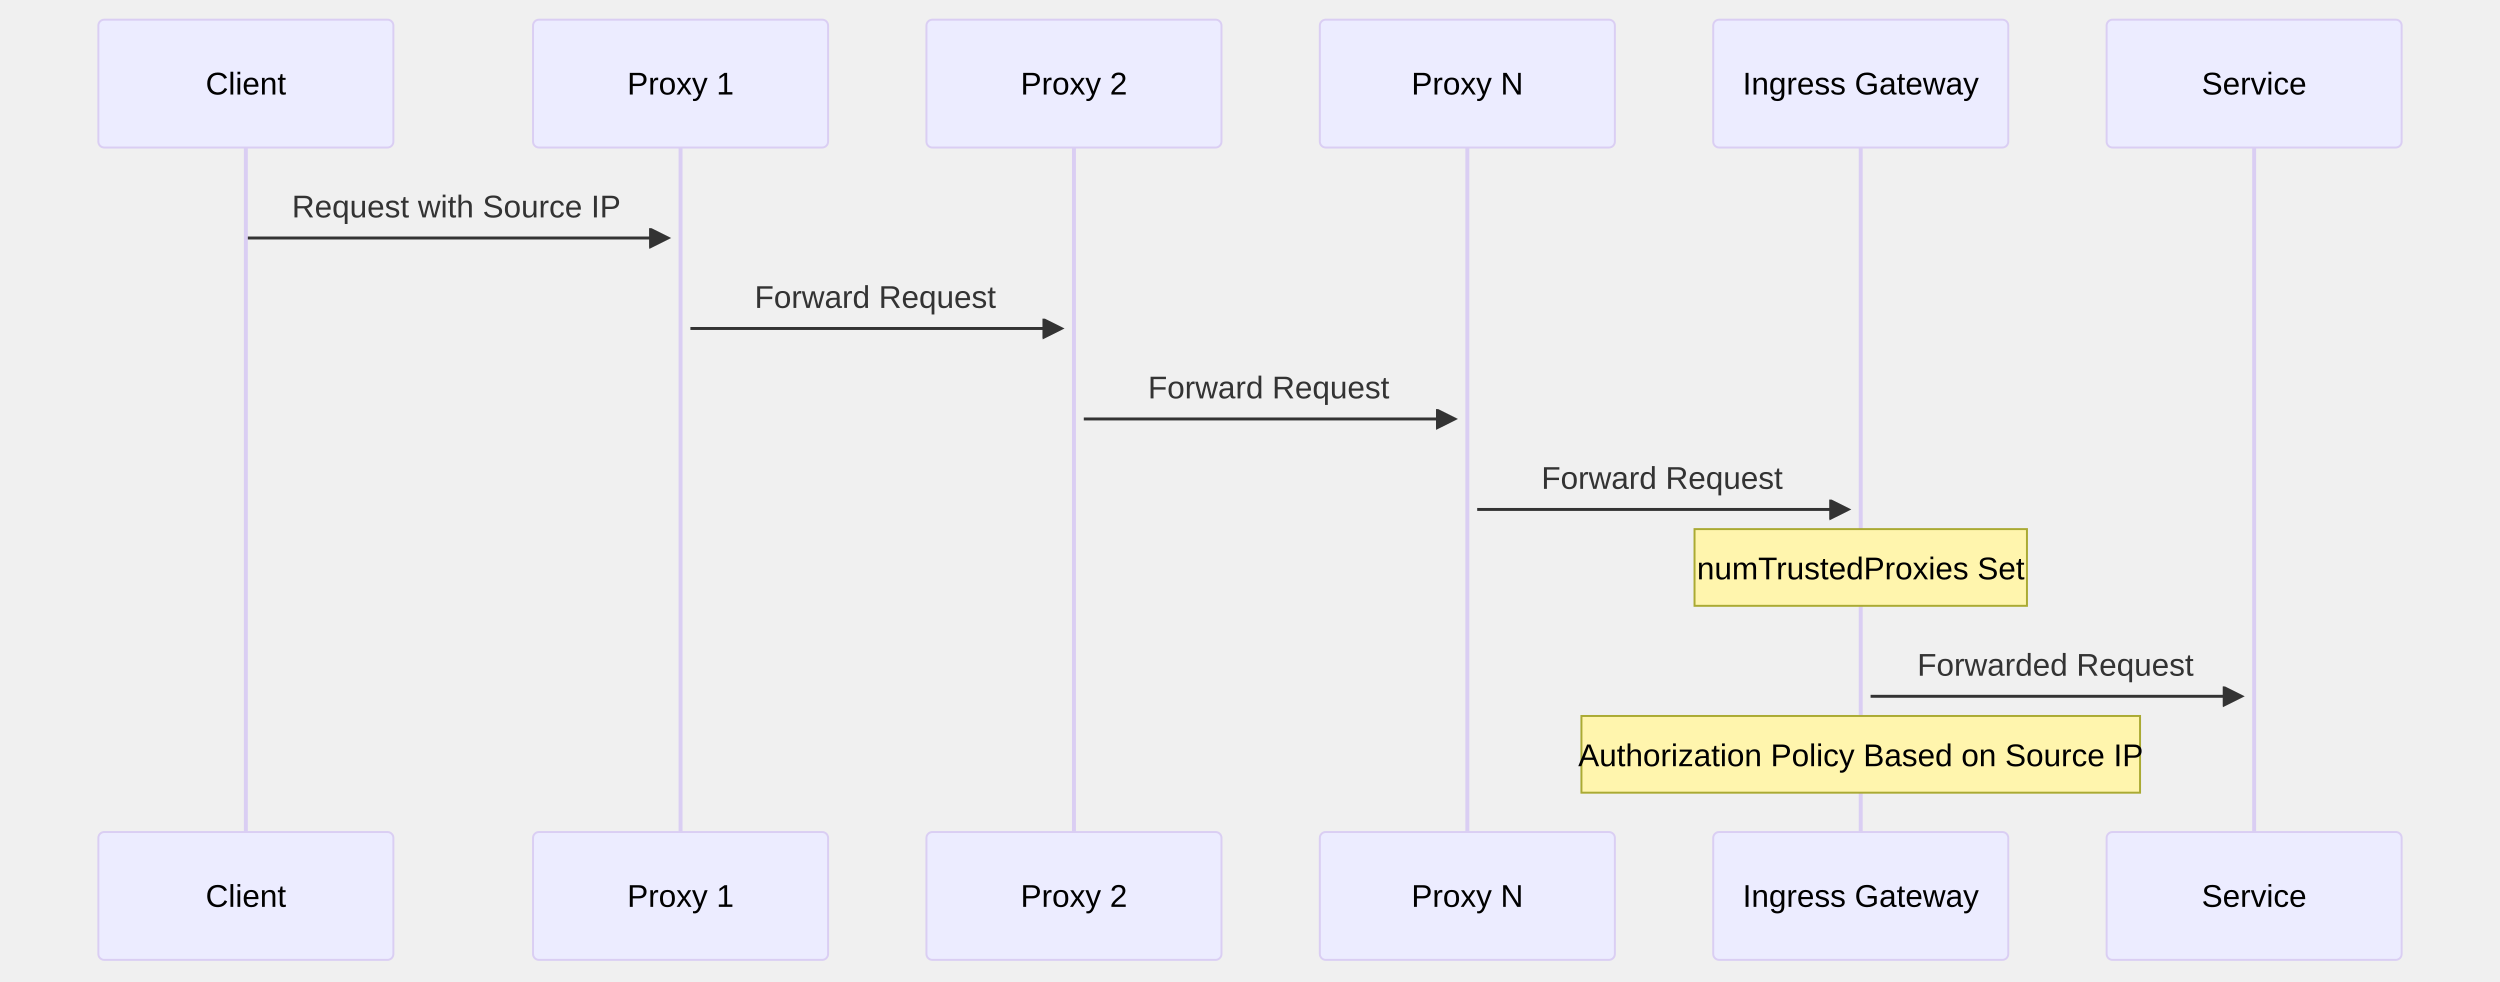
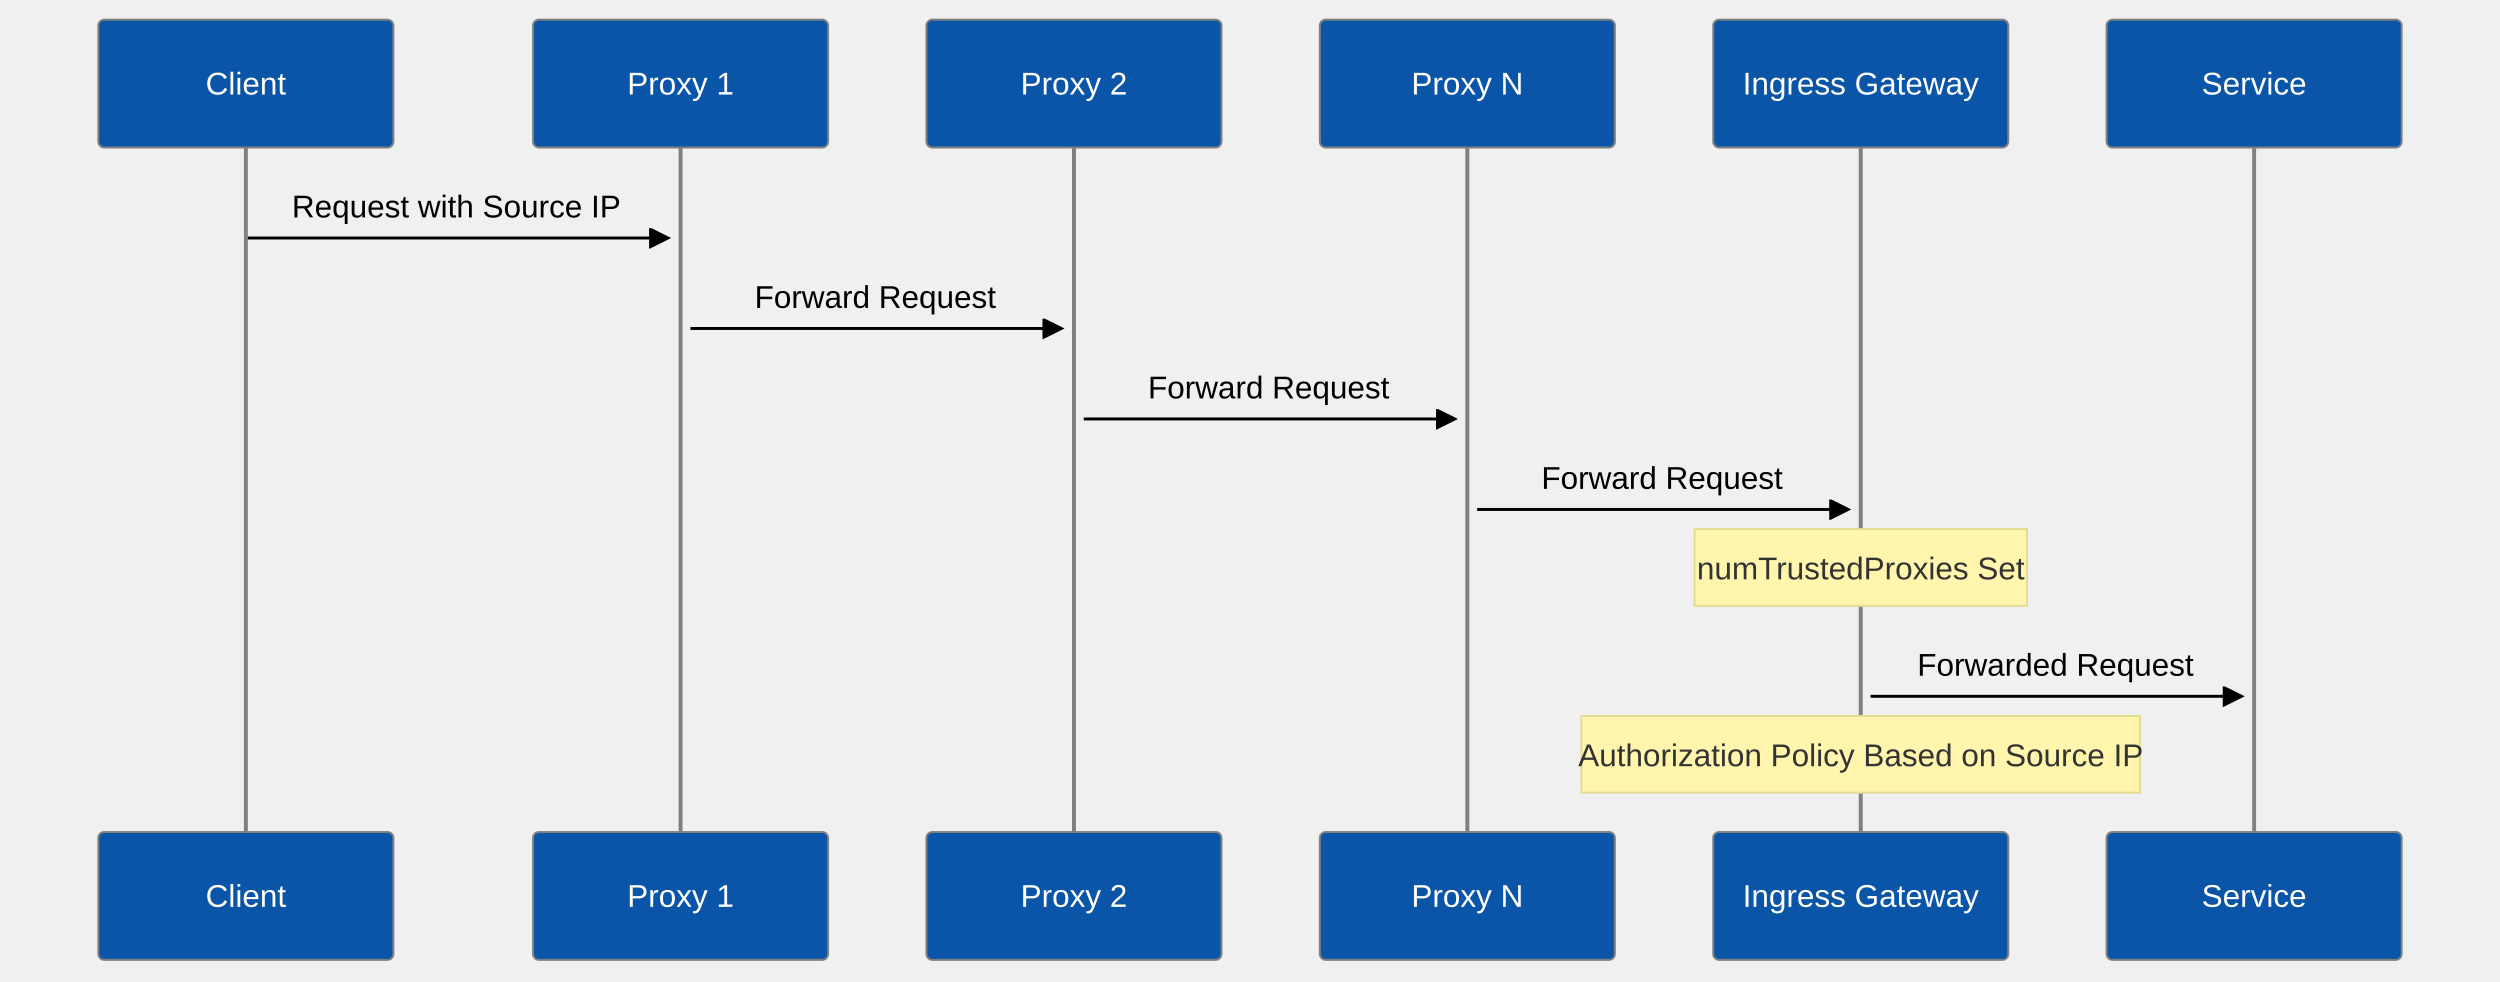
<svg xmlns="http://www.w3.org/2000/svg" aria-roledescription="sequence" role="graphics-document document" viewBox="-50 -10 1271 499" style="max-width: 1271px; background-color: white;" width="100%" id="my-svg">
  <g>
    <rect class="actor actor-bottom" ry="3" rx="3" name="S" height="65" width="150" stroke="#666" fill="#eaeaea" y="413" x="1021" />
    <text style="text-anchor: middle; font-size: 16px; font-weight: 400;" class="actor" alignment-baseline="central" dominant-baseline="central" y="445.5" x="1096">
      <tspan dy="0" x="1096">Service</tspan>
    </text>
  </g>
  <g>
    <rect class="actor actor-bottom" ry="3" rx="3" name="IG" height="65" width="150" stroke="#666" fill="#eaeaea" y="413" x="821" />
    <text style="text-anchor: middle; font-size: 16px; font-weight: 400;" class="actor" alignment-baseline="central" dominant-baseline="central" y="445.5" x="896">
      <tspan dy="0" x="896">Ingress Gateway</tspan>
    </text>
  </g>
  <g>
    <rect class="actor actor-bottom" ry="3" rx="3" name="Pn" height="65" width="150" stroke="#666" fill="#eaeaea" y="413" x="621" />
    <text style="text-anchor: middle; font-size: 16px; font-weight: 400;" class="actor" alignment-baseline="central" dominant-baseline="central" y="445.5" x="696">
      <tspan dy="0" x="696">Proxy N</tspan>
    </text>
  </g>
  <g>
    <rect class="actor actor-bottom" ry="3" rx="3" name="P2" height="65" width="150" stroke="#666" fill="#eaeaea" y="413" x="421" />
    <text style="text-anchor: middle; font-size: 16px; font-weight: 400;" class="actor" alignment-baseline="central" dominant-baseline="central" y="445.5" x="496">
      <tspan dy="0" x="496">Proxy 2</tspan>
    </text>
  </g>
  <g>
    <rect class="actor actor-bottom" ry="3" rx="3" name="P1" height="65" width="150" stroke="#666" fill="#eaeaea" y="413" x="221" />
    <text style="text-anchor: middle; font-size: 16px; font-weight: 400;" class="actor" alignment-baseline="central" dominant-baseline="central" y="445.5" x="296">
      <tspan dy="0" x="296">Proxy 1</tspan>
    </text>
  </g>
  <g>
    <rect class="actor actor-bottom" ry="3" rx="3" name="C" height="65" width="150" stroke="#666" fill="#eaeaea" y="413" x="0" />
    <text style="text-anchor: middle; font-size: 16px; font-weight: 400;" class="actor" alignment-baseline="central" dominant-baseline="central" y="445.5" x="75">
      <tspan dy="0" x="75">Client</tspan>
    </text>
  </g>
  <g>
    <line stroke="#999" stroke-width="0.5px" class="200" y2="413" x2="1096" y1="5" x1="1096" id="actor5" />
    <g id="root-5">
      <rect class="actor actor-top" ry="3" rx="3" name="S" height="65" width="150" stroke="#666" fill="#eaeaea" y="0" x="1021" />
      <text style="text-anchor: middle; font-size: 16px; font-weight: 400;" class="actor" alignment-baseline="central" dominant-baseline="central" y="32.5" x="1096">
        <tspan dy="0" x="1096">Service</tspan>
      </text>
    </g>
  </g>
  <g>
    <line stroke="#999" stroke-width="0.5px" class="200" y2="413" x2="896" y1="5" x1="896" id="actor4" />
    <g id="root-4">
      <rect class="actor actor-top" ry="3" rx="3" name="IG" height="65" width="150" stroke="#666" fill="#eaeaea" y="0" x="821" />
      <text style="text-anchor: middle; font-size: 16px; font-weight: 400;" class="actor" alignment-baseline="central" dominant-baseline="central" y="32.5" x="896">
        <tspan dy="0" x="896">Ingress Gateway</tspan>
      </text>
    </g>
  </g>
  <g>
    <line stroke="#999" stroke-width="0.5px" class="200" y2="413" x2="696" y1="5" x1="696" id="actor3" />
    <g id="root-3">
      <rect class="actor actor-top" ry="3" rx="3" name="Pn" height="65" width="150" stroke="#666" fill="#eaeaea" y="0" x="621" />
      <text style="text-anchor: middle; font-size: 16px; font-weight: 400;" class="actor" alignment-baseline="central" dominant-baseline="central" y="32.5" x="696">
        <tspan dy="0" x="696">Proxy N</tspan>
      </text>
    </g>
  </g>
  <g>
    <line stroke="#999" stroke-width="0.5px" class="200" y2="413" x2="496" y1="5" x1="496" id="actor2" />
    <g id="root-2">
      <rect class="actor actor-top" ry="3" rx="3" name="P2" height="65" width="150" stroke="#666" fill="#eaeaea" y="0" x="421" />
      <text style="text-anchor: middle; font-size: 16px; font-weight: 400;" class="actor" alignment-baseline="central" dominant-baseline="central" y="32.5" x="496">
        <tspan dy="0" x="496">Proxy 2</tspan>
      </text>
    </g>
  </g>
  <g>
    <line stroke="#999" stroke-width="0.5px" class="200" y2="413" x2="296" y1="5" x1="296" id="actor1" />
    <g id="root-1">
      <rect class="actor actor-top" ry="3" rx="3" name="P1" height="65" width="150" stroke="#666" fill="#eaeaea" y="0" x="221" />
      <text style="text-anchor: middle; font-size: 16px; font-weight: 400;" class="actor" alignment-baseline="central" dominant-baseline="central" y="32.5" x="296">
        <tspan dy="0" x="296">Proxy 1</tspan>
      </text>
    </g>
  </g>
  <g>
    <line stroke="#999" stroke-width="0.5px" class="200" y2="413" x2="75" y1="5" x1="75" id="actor0" />
    <g id="root-0">
      <rect class="actor actor-top" ry="3" rx="3" name="C" height="65" width="150" stroke="#666" fill="#eaeaea" y="0" x="0" />
      <text style="text-anchor: middle; font-size: 16px; font-weight: 400;" class="actor" alignment-baseline="central" dominant-baseline="central" y="32.5" x="75">
        <tspan dy="0" x="75">Client</tspan>
      </text>
    </g>
  </g>
-   <style>#my-svg{font-family:"trebuchet ms",verdana,arial,sans-serif;font-size:16px;fill:#333;}#my-svg .error-icon{fill:#552222;}#my-svg .error-text{fill:#552222;stroke:#552222;}#my-svg .edge-thickness-normal{stroke-width:2px;}#my-svg .edge-thickness-thick{stroke-width:3.5px;}#my-svg .edge-pattern-solid{stroke-dasharray:0;}#my-svg .edge-pattern-dashed{stroke-dasharray:3;}#my-svg .edge-pattern-dotted{stroke-dasharray:2;}#my-svg .marker{fill:#333333;stroke:#333333;}#my-svg .marker.cross{stroke:#333333;}#my-svg svg{font-family:"trebuchet ms",verdana,arial,sans-serif;font-size:16px;}#my-svg .actor{stroke:hsl(259.626, 59.777%, 87.902%);fill:#ECECFF;}#my-svg text.actor&gt;tspan{fill:black;stroke:none;}#my-svg .actor-line{stroke:grey;}#my-svg .messageLine0{stroke-width:1.5;stroke-dasharray:none;stroke:#333;}#my-svg .messageLine1{stroke-width:1.5;stroke-dasharray:2,2;stroke:#333;}#my-svg #arrowhead path{fill:#333;stroke:#333;}#my-svg .sequenceNumber{fill:white;}#my-svg #sequencenumber{fill:#333;}#my-svg #crosshead path{fill:#333;stroke:#333;}#my-svg .messageText{fill:#333;stroke:none;}#my-svg .labelBox{stroke:hsl(259.626, 59.777%, 87.902%);fill:#ECECFF;}#my-svg .labelText,#my-svg .labelText&gt;tspan{fill:black;stroke:none;}#my-svg .loopText,#my-svg .loopText&gt;tspan{fill:black;stroke:none;}#my-svg .loopLine{stroke-width:2px;stroke-dasharray:2,2;stroke:hsl(259.626, 59.777%, 87.902%);fill:hsl(259.626, 59.777%, 87.902%);}#my-svg .note{stroke:#aaaa33;fill:#fff5ad;}#my-svg .noteText,#my-svg .noteText&gt;tspan{fill:black;stroke:none;}#my-svg .activation0{fill:#f4f4f4;stroke:#666;}#my-svg .activation1{fill:#f4f4f4;stroke:#666;}#my-svg .activation2{fill:#f4f4f4;stroke:#666;}#my-svg .actorPopupMenu{position:absolute;}#my-svg .actorPopupMenuPanel{position:absolute;fill:#ECECFF;box-shadow:0px 8px 16px 0px rgba(0,0,0,0.2);filter:drop-shadow(3px 5px 2px rgb(0 0 0 / 0.4));}#my-svg .actor-man line{stroke:hsl(259.626, 59.777%, 87.902%);fill:#ECECFF;}#my-svg .actor-man circle,#my-svg line{stroke:hsl(259.626, 59.777%, 87.902%);fill:#ECECFF;stroke-width:2px;}#my-svg :root{--mermaid-font-family:"trebuchet ms",verdana,arial,sans-serif;}</style>
+   <style>#my-svg{font-family:"trebuchet ms",verdana,arial,sans-serif;font-size:16px;fill:black;}#my-svg .error-icon{fill:hsl(31.338, 88.701%, 39.706%);}#my-svg .error-text{fill:black;stroke:black;}#my-svg .edge-thickness-normal{stroke-width:2px;}#my-svg .edge-thickness-thick{stroke-width:3.5px;}#my-svg .edge-pattern-solid{stroke-dasharray:0;}#my-svg .edge-pattern-dashed{stroke-dasharray:3;}#my-svg .edge-pattern-dotted{stroke-dasharray:2;}#my-svg .marker{fill:#0b0b0b;stroke:#0b0b0b;}#my-svg .marker.cross{stroke:#0b0b0b;}#my-svg svg{font-family:"trebuchet ms",verdana,arial,sans-serif;font-size:16px;}#my-svg .actor{stroke:gray;fill:#0a55a7;}#my-svg text.actor&gt;tspan{fill:white;stroke:none;}#my-svg .actor-line{stroke:grey;}#my-svg .messageLine0{stroke-width:1.5;stroke-dasharray:none;stroke:black;}#my-svg .messageLine1{stroke-width:1.5;stroke-dasharray:2,2;stroke:black;}#my-svg #arrowhead path{fill:black;stroke:black;}#my-svg .sequenceNumber{fill:#f4f4f4;}#my-svg #sequencenumber{fill:black;}#my-svg #crosshead path{fill:black;stroke:black;}#my-svg .messageText{fill:black;stroke:none;}#my-svg .labelBox{stroke:gray;fill:#0a55a7;}#my-svg .labelText,#my-svg .labelText&gt;tspan{fill:white;stroke:none;}#my-svg .loopText,#my-svg .loopText&gt;tspan{fill:white;stroke:none;}#my-svg .loopLine{stroke-width:2px;stroke-dasharray:2,2;stroke:gray;fill:gray;}#my-svg .note{stroke:hsl(52.683, 60%, 73.922%);fill:#fff5ad;}#my-svg .noteText,#my-svg .noteText&gt;tspan{fill:#333;stroke:none;}#my-svg .activation0{fill:gray;stroke:hsl(0, 0%, 40.196%);}#my-svg .activation1{fill:gray;stroke:hsl(0, 0%, 40.196%);}#my-svg .activation2{fill:gray;stroke:hsl(0, 0%, 40.196%);}#my-svg .actorPopupMenu{position:absolute;}#my-svg .actorPopupMenuPanel{position:absolute;fill:#0a55a7;box-shadow:0px 8px 16px 0px rgba(0,0,0,0.2);filter:drop-shadow(3px 5px 2px rgb(0 0 0 / 0.4));}#my-svg .actor-man line{stroke:gray;fill:#0a55a7;}#my-svg .actor-man circle,#my-svg line{stroke:gray;fill:#0a55a7;stroke-width:2px;}#my-svg :root{--mermaid-font-family:"trebuchet ms",verdana,arial,sans-serif;}</style>
  <g />
  <defs>
    <symbol height="24" width="24" id="computer">
      <path d="M2 2v13h20v-13h-20zm18 11h-16v-9h16v9zm-10.228 6l.466-1h3.524l.467 1h-4.457zm14.228 3h-24l2-6h2.104l-1.33 4h18.45l-1.297-4h2.073l2 6zm-5-10h-14v-7h14v7z" transform="scale(.5)" />
    </symbol>
  </defs>
  <defs>
    <symbol clip-rule="evenodd" fill-rule="evenodd" id="database">
      <path d="M12.258.001l.256.004.255.005.253.008.251.01.249.012.247.015.246.016.242.019.241.02.239.023.236.024.233.027.231.028.229.031.225.032.223.034.22.036.217.038.214.04.211.041.208.043.205.045.201.046.198.048.194.05.191.051.187.053.183.054.18.056.175.057.172.059.168.06.163.061.16.063.155.064.15.066.074.033.073.033.071.034.07.034.069.035.068.035.067.035.066.035.064.036.064.036.062.036.06.036.06.037.058.037.058.037.055.038.055.038.053.038.052.038.051.039.05.039.048.039.047.039.045.04.044.04.043.04.041.04.04.041.039.041.037.041.036.041.034.041.033.042.032.042.03.042.029.042.027.042.026.043.024.043.023.043.021.043.02.043.018.044.017.043.015.044.013.044.012.044.011.045.009.044.007.045.006.045.004.045.002.045.001.045v17l-.001.045-.002.045-.004.045-.006.045-.007.045-.009.044-.011.045-.012.044-.013.044-.015.044-.017.043-.018.044-.02.043-.021.043-.023.043-.024.043-.026.043-.027.042-.029.042-.03.042-.032.042-.033.042-.034.041-.036.041-.037.041-.039.041-.04.041-.041.04-.043.04-.044.04-.045.04-.047.039-.048.039-.05.039-.051.039-.052.038-.053.038-.055.038-.055.038-.058.037-.058.037-.06.037-.06.036-.062.036-.064.036-.064.036-.066.035-.067.035-.068.035-.069.035-.07.034-.071.034-.073.033-.074.033-.15.066-.155.064-.16.063-.163.061-.168.06-.172.059-.175.057-.18.056-.183.054-.187.053-.191.051-.194.05-.198.048-.201.046-.205.045-.208.043-.211.041-.214.04-.217.038-.22.036-.223.034-.225.032-.229.031-.231.028-.233.027-.236.024-.239.023-.241.02-.242.019-.246.016-.247.015-.249.012-.251.01-.253.008-.255.005-.256.004-.258.001-.258-.001-.256-.004-.255-.005-.253-.008-.251-.01-.249-.012-.247-.015-.245-.016-.243-.019-.241-.02-.238-.023-.236-.024-.234-.027-.231-.028-.228-.031-.226-.032-.223-.034-.22-.036-.217-.038-.214-.04-.211-.041-.208-.043-.204-.045-.201-.046-.198-.048-.195-.05-.19-.051-.187-.053-.184-.054-.179-.056-.176-.057-.172-.059-.167-.06-.164-.061-.159-.063-.155-.064-.151-.066-.074-.033-.072-.033-.072-.034-.07-.034-.069-.035-.068-.035-.067-.035-.066-.035-.064-.036-.063-.036-.062-.036-.061-.036-.06-.037-.058-.037-.057-.037-.056-.038-.055-.038-.053-.038-.052-.038-.051-.039-.049-.039-.049-.039-.046-.039-.046-.04-.044-.04-.043-.04-.041-.04-.04-.041-.039-.041-.037-.041-.036-.041-.034-.041-.033-.042-.032-.042-.03-.042-.029-.042-.027-.042-.026-.043-.024-.043-.023-.043-.021-.043-.02-.043-.018-.044-.017-.043-.015-.044-.013-.044-.012-.044-.011-.045-.009-.044-.007-.045-.006-.045-.004-.045-.002-.045-.001-.045v-17l.001-.045.002-.045.004-.045.006-.045.007-.045.009-.044.011-.045.012-.044.013-.044.015-.044.017-.043.018-.044.02-.043.021-.043.023-.043.024-.043.026-.043.027-.042.029-.042.03-.042.032-.042.033-.042.034-.041.036-.041.037-.041.039-.041.04-.041.041-.04.043-.04.044-.04.046-.04.046-.039.049-.039.049-.039.051-.039.052-.038.053-.038.055-.038.056-.038.057-.037.058-.037.06-.037.061-.036.062-.036.063-.036.064-.036.066-.035.067-.035.068-.035.069-.035.07-.034.072-.034.072-.033.074-.033.151-.066.155-.064.159-.063.164-.061.167-.06.172-.059.176-.057.179-.056.184-.054.187-.053.19-.051.195-.05.198-.048.201-.046.204-.045.208-.043.211-.041.214-.04.217-.038.22-.036.223-.034.226-.032.228-.031.231-.028.234-.027.236-.024.238-.023.241-.02.243-.019.245-.016.247-.015.249-.012.251-.01.253-.008.255-.005.256-.004.258-.001.258.001zm-9.258 20.499v.01l.001.021.003.021.004.022.005.021.006.022.007.022.009.023.01.022.011.023.012.023.013.023.015.023.016.024.017.023.018.024.019.024.021.024.022.025.023.024.024.025.052.049.056.05.061.051.066.051.07.051.075.051.079.052.084.052.088.052.092.052.097.052.102.051.105.052.11.052.114.051.119.051.123.051.127.05.131.05.135.05.139.048.144.049.147.047.152.047.155.047.16.045.163.045.167.043.171.043.176.041.178.041.183.039.187.039.19.037.194.035.197.035.202.033.204.031.209.03.212.029.216.027.219.025.222.024.226.021.23.02.233.018.236.016.24.015.243.012.246.01.249.008.253.005.256.004.259.001.26-.001.257-.004.254-.005.25-.008.247-.011.244-.012.241-.014.237-.016.233-.018.231-.021.226-.021.224-.024.22-.026.216-.027.212-.028.21-.031.205-.031.202-.034.198-.034.194-.036.191-.037.187-.039.183-.04.179-.04.175-.042.172-.043.168-.044.163-.045.16-.046.155-.046.152-.047.148-.048.143-.049.139-.049.136-.05.131-.05.126-.05.123-.051.118-.052.114-.051.11-.052.106-.052.101-.052.096-.052.092-.052.088-.053.083-.051.079-.052.074-.052.07-.051.065-.051.06-.051.056-.05.051-.05.023-.024.023-.025.021-.024.02-.024.019-.024.018-.024.017-.024.015-.023.014-.024.013-.023.012-.023.01-.023.01-.022.008-.022.006-.022.006-.022.004-.022.004-.021.001-.021.001-.021v-4.127l-.077.055-.08.053-.083.054-.085.053-.087.052-.09.052-.093.051-.095.05-.097.05-.1.049-.102.049-.105.048-.106.047-.109.047-.111.046-.114.045-.115.045-.118.044-.12.043-.122.042-.124.042-.126.041-.128.04-.13.04-.132.038-.134.038-.135.037-.138.037-.139.035-.142.035-.143.034-.144.033-.147.032-.148.031-.15.03-.151.03-.153.029-.154.027-.156.027-.158.026-.159.025-.161.024-.162.023-.163.022-.165.021-.166.02-.167.019-.169.018-.169.017-.171.016-.173.015-.173.014-.175.013-.175.012-.177.011-.178.01-.179.008-.179.008-.181.006-.182.005-.182.004-.184.003-.184.002h-.37l-.184-.002-.184-.003-.182-.004-.182-.005-.181-.006-.179-.008-.179-.008-.178-.01-.176-.011-.176-.012-.175-.013-.173-.014-.172-.015-.171-.016-.17-.017-.169-.018-.167-.019-.166-.02-.165-.021-.163-.022-.162-.023-.161-.024-.159-.025-.157-.026-.156-.027-.155-.027-.153-.029-.151-.03-.15-.03-.148-.031-.146-.032-.145-.033-.143-.034-.141-.035-.14-.035-.137-.037-.136-.037-.134-.038-.132-.038-.13-.04-.128-.04-.126-.041-.124-.042-.122-.042-.12-.044-.117-.043-.116-.045-.113-.045-.112-.046-.109-.047-.106-.047-.105-.048-.102-.049-.1-.049-.097-.05-.095-.05-.093-.052-.09-.051-.087-.052-.085-.053-.083-.054-.08-.054-.077-.054v4.127zm0-5.654v.011l.001.021.003.021.004.021.005.022.006.022.007.022.009.022.01.022.011.023.012.023.013.023.015.024.016.023.017.024.018.024.019.024.021.024.022.024.023.025.024.024.052.05.056.05.061.05.066.051.07.051.075.052.079.051.084.052.088.052.092.052.097.052.102.052.105.052.11.051.114.051.119.052.123.05.127.051.131.05.135.049.139.049.144.048.147.048.152.047.155.046.16.045.163.045.167.044.171.042.176.042.178.04.183.04.187.038.19.037.194.036.197.034.202.033.204.032.209.03.212.028.216.027.219.025.222.024.226.022.23.02.233.018.236.016.24.014.243.012.246.01.249.008.253.006.256.003.259.001.26-.001.257-.003.254-.006.25-.008.247-.01.244-.012.241-.015.237-.016.233-.018.231-.02.226-.022.224-.024.22-.025.216-.027.212-.029.21-.03.205-.032.202-.033.198-.035.194-.036.191-.037.187-.039.183-.039.179-.041.175-.042.172-.043.168-.044.163-.045.16-.045.155-.047.152-.047.148-.048.143-.048.139-.05.136-.049.131-.05.126-.051.123-.051.118-.051.114-.052.11-.052.106-.052.101-.052.096-.052.092-.052.088-.052.083-.052.079-.052.074-.051.07-.052.065-.051.06-.05.056-.051.051-.049.023-.025.023-.024.021-.025.02-.024.019-.024.018-.024.017-.024.015-.023.014-.023.013-.024.012-.022.01-.023.01-.023.008-.022.006-.022.006-.022.004-.021.004-.022.001-.021.001-.021v-4.139l-.077.054-.08.054-.083.054-.085.052-.087.053-.09.051-.093.051-.095.051-.097.05-.1.049-.102.049-.105.048-.106.047-.109.047-.111.046-.114.045-.115.044-.118.044-.12.044-.122.042-.124.042-.126.041-.128.04-.13.039-.132.039-.134.038-.135.037-.138.036-.139.036-.142.035-.143.033-.144.033-.147.033-.148.031-.15.03-.151.03-.153.028-.154.028-.156.027-.158.026-.159.025-.161.024-.162.023-.163.022-.165.021-.166.02-.167.019-.169.018-.169.017-.171.016-.173.015-.173.014-.175.013-.175.012-.177.011-.178.009-.179.009-.179.007-.181.007-.182.005-.182.004-.184.003-.184.002h-.37l-.184-.002-.184-.003-.182-.004-.182-.005-.181-.007-.179-.007-.179-.009-.178-.009-.176-.011-.176-.012-.175-.013-.173-.014-.172-.015-.171-.016-.17-.017-.169-.018-.167-.019-.166-.02-.165-.021-.163-.022-.162-.023-.161-.024-.159-.025-.157-.026-.156-.027-.155-.028-.153-.028-.151-.03-.15-.03-.148-.031-.146-.033-.145-.033-.143-.033-.141-.035-.14-.036-.137-.036-.136-.037-.134-.038-.132-.039-.13-.039-.128-.04-.126-.041-.124-.042-.122-.043-.12-.043-.117-.044-.116-.044-.113-.046-.112-.046-.109-.046-.106-.047-.105-.048-.102-.049-.1-.049-.097-.05-.095-.051-.093-.051-.09-.051-.087-.053-.085-.052-.083-.054-.08-.054-.077-.054v4.139zm0-5.666v.011l.001.02.003.022.004.021.005.022.006.021.007.022.009.023.01.022.011.023.012.023.013.023.015.023.016.024.017.024.018.023.019.024.021.025.022.024.023.024.024.025.052.05.056.05.061.05.066.051.07.051.075.052.079.051.084.052.088.052.092.052.097.052.102.052.105.051.11.052.114.051.119.051.123.051.127.05.131.05.135.05.139.049.144.048.147.048.152.047.155.046.16.045.163.045.167.043.171.043.176.042.178.04.183.04.187.038.19.037.194.036.197.034.202.033.204.032.209.03.212.028.216.027.219.025.222.024.226.021.23.02.233.018.236.017.24.014.243.012.246.01.249.008.253.006.256.003.259.001.26-.001.257-.003.254-.006.25-.008.247-.01.244-.013.241-.014.237-.016.233-.018.231-.02.226-.022.224-.024.22-.025.216-.027.212-.029.21-.03.205-.032.202-.033.198-.035.194-.036.191-.037.187-.039.183-.039.179-.041.175-.042.172-.043.168-.044.163-.045.16-.045.155-.047.152-.047.148-.048.143-.049.139-.049.136-.049.131-.051.126-.05.123-.051.118-.052.114-.051.11-.052.106-.052.101-.052.096-.052.092-.052.088-.052.083-.052.079-.052.074-.052.07-.051.065-.051.06-.051.056-.05.051-.049.023-.025.023-.025.021-.024.02-.024.019-.024.018-.024.017-.024.015-.023.014-.024.013-.023.012-.023.01-.022.01-.023.008-.022.006-.022.006-.022.004-.022.004-.021.001-.021.001-.021v-4.153l-.077.054-.08.054-.083.053-.085.053-.087.053-.09.051-.093.051-.095.051-.097.05-.1.049-.102.048-.105.048-.106.048-.109.046-.111.046-.114.046-.115.044-.118.044-.12.043-.122.043-.124.042-.126.041-.128.04-.13.039-.132.039-.134.038-.135.037-.138.036-.139.036-.142.034-.143.034-.144.033-.147.032-.148.032-.15.03-.151.03-.153.028-.154.028-.156.027-.158.026-.159.024-.161.024-.162.023-.163.023-.165.021-.166.02-.167.019-.169.018-.169.017-.171.016-.173.015-.173.014-.175.013-.175.012-.177.01-.178.01-.179.009-.179.007-.181.006-.182.006-.182.004-.184.003-.184.001-.185.001-.185-.001-.184-.001-.184-.003-.182-.004-.182-.006-.181-.006-.179-.007-.179-.009-.178-.01-.176-.01-.176-.012-.175-.013-.173-.014-.172-.015-.171-.016-.17-.017-.169-.018-.167-.019-.166-.02-.165-.021-.163-.023-.162-.023-.161-.024-.159-.024-.157-.026-.156-.027-.155-.028-.153-.028-.151-.03-.15-.03-.148-.032-.146-.032-.145-.033-.143-.034-.141-.034-.14-.036-.137-.036-.136-.037-.134-.038-.132-.039-.13-.039-.128-.041-.126-.041-.124-.041-.122-.043-.12-.043-.117-.044-.116-.044-.113-.046-.112-.046-.109-.046-.106-.048-.105-.048-.102-.048-.1-.05-.097-.049-.095-.051-.093-.051-.09-.052-.087-.052-.085-.053-.083-.053-.08-.054-.077-.054v4.153zm8.74-8.179l-.257.004-.254.005-.25.008-.247.011-.244.012-.241.014-.237.016-.233.018-.231.021-.226.022-.224.023-.22.026-.216.027-.212.028-.21.031-.205.032-.202.033-.198.034-.194.036-.191.038-.187.038-.183.04-.179.041-.175.042-.172.043-.168.043-.163.045-.16.046-.155.046-.152.048-.148.048-.143.048-.139.049-.136.05-.131.05-.126.051-.123.051-.118.051-.114.052-.11.052-.106.052-.101.052-.096.052-.092.052-.088.052-.083.052-.079.052-.074.051-.07.052-.065.051-.06.05-.056.05-.051.05-.023.025-.023.024-.021.024-.02.025-.019.024-.018.024-.017.023-.015.024-.014.023-.013.023-.012.023-.01.023-.01.022-.008.022-.006.023-.006.021-.004.022-.004.021-.001.021-.001.021.001.021.001.021.004.021.004.022.006.021.006.023.008.022.01.022.01.023.012.023.013.023.014.023.015.024.017.023.018.024.019.024.02.025.021.024.023.024.023.025.051.05.056.05.06.05.065.051.07.052.074.051.079.052.083.052.088.052.092.052.096.052.101.052.106.052.11.052.114.052.118.051.123.051.126.051.131.05.136.05.139.049.143.048.148.048.152.048.155.046.16.046.163.045.168.043.172.043.175.042.179.041.183.04.187.038.191.038.194.036.198.034.202.033.205.032.21.031.212.028.216.027.22.026.224.023.226.022.231.021.233.018.237.016.241.014.244.012.247.011.25.008.254.005.257.004.26.001.26-.001.257-.004.254-.005.25-.008.247-.011.244-.012.241-.014.237-.016.233-.018.231-.021.226-.022.224-.023.22-.026.216-.027.212-.028.21-.031.205-.032.202-.033.198-.034.194-.036.191-.038.187-.038.183-.04.179-.041.175-.042.172-.043.168-.043.163-.045.16-.046.155-.046.152-.048.148-.048.143-.048.139-.049.136-.05.131-.05.126-.051.123-.051.118-.051.114-.052.11-.052.106-.052.101-.052.096-.052.092-.052.088-.052.083-.052.079-.052.074-.051.07-.052.065-.051.06-.05.056-.05.051-.05.023-.025.023-.024.021-.024.02-.025.019-.024.018-.024.017-.023.015-.024.014-.023.013-.023.012-.023.01-.023.01-.022.008-.022.006-.023.006-.021.004-.022.004-.021.001-.021.001-.021-.001-.021-.001-.021-.004-.021-.004-.022-.006-.021-.006-.023-.008-.022-.01-.022-.01-.023-.012-.023-.013-.023-.014-.023-.015-.024-.017-.023-.018-.024-.019-.024-.02-.025-.021-.024-.023-.024-.023-.025-.051-.05-.056-.05-.06-.05-.065-.051-.07-.052-.074-.051-.079-.052-.083-.052-.088-.052-.092-.052-.096-.052-.101-.052-.106-.052-.11-.052-.114-.052-.118-.051-.123-.051-.126-.051-.131-.05-.136-.05-.139-.049-.143-.048-.148-.048-.152-.048-.155-.046-.16-.046-.163-.045-.168-.043-.172-.043-.175-.042-.179-.041-.183-.04-.187-.038-.191-.038-.194-.036-.198-.034-.202-.033-.205-.032-.21-.031-.212-.028-.216-.027-.22-.026-.224-.023-.226-.022-.231-.021-.233-.018-.237-.016-.241-.014-.244-.012-.247-.011-.25-.008-.254-.005-.257-.004-.26-.001-.26.001z" transform="scale(.5)" />
    </symbol>
  </defs>
  <defs>
    <symbol height="24" width="24" id="clock">
      <path d="M12 2c5.514 0 10 4.486 10 10s-4.486 10-10 10-10-4.486-10-10 4.486-10 10-10zm0-2c-6.627 0-12 5.373-12 12s5.373 12 12 12 12-5.373 12-12-5.373-12-12-12zm5.848 12.459c.202.038.202.333.001.372-1.907.361-6.045 1.111-6.547 1.111-.719 0-1.301-.582-1.301-1.301 0-.512.77-5.447 1.125-7.445.034-.192.312-.181.343.014l.985 6.238 5.394 1.011z" transform="scale(.5)" />
    </symbol>
  </defs>
  <defs>
    <marker orient="auto" markerHeight="12" markerWidth="12" markerUnits="userSpaceOnUse" refY="5" refX="7.9" id="arrowhead">
      <path d="M 0 0 L 10 5 L 0 10 z" />
    </marker>
  </defs>
  <defs>
    <marker refY="4.5" refX="4" orient="auto" markerHeight="8" markerWidth="15" id="crosshead">
      <path style="stroke-dasharray: 0, 0;" d="M 1,2 L 6,7 M 6,2 L 1,7" stroke-width="1pt" stroke="#000000" fill="none" />
    </marker>
  </defs>
  <defs>
    <marker orient="auto" markerHeight="28" markerWidth="20" refY="7" refX="15.5" id="filled-head">
      <path d="M 18,7 L9,13 L14,7 L9,1 Z" />
    </marker>
  </defs>
  <defs>
    <marker orient="auto" markerHeight="40" markerWidth="60" refY="15" refX="15" id="sequencenumber">
      <circle r="6" cy="15" cx="15" />
    </marker>
  </defs>
  <g />
  <g />
  <g />
  <g />
  <g>
    <rect class="note" ry="0" rx="0" height="39" width="169" stroke="#666" fill="#EDF2AE" y="259" x="811.5" />
    <text style="font-size: 16px; font-weight: 400;" dy="1em" class="noteText" alignment-baseline="middle" dominant-baseline="middle" text-anchor="middle" y="264" x="896">
      <tspan x="896">numTrustedProxies Set</tspan>
    </text>
  </g>
  <g />
  <g>
    <rect class="note" ry="0" rx="0" height="39" width="284" stroke="#666" fill="#EDF2AE" y="354" x="754" />
    <text style="font-size: 16px; font-weight: 400;" dy="1em" class="noteText" alignment-baseline="middle" dominant-baseline="middle" text-anchor="middle" y="359" x="896">
      <tspan x="896">Authorization Policy Based on Source IP</tspan>
    </text>
  </g>
  <text style="font-size: 16px; font-weight: 400;" dy="1em" class="messageText" alignment-baseline="middle" dominant-baseline="middle" text-anchor="middle" y="80" x="182">Request with Source IP</text>
  <line style="fill: none;" marker-end="url(#arrowhead)" stroke="none" stroke-width="2" class="messageLine0" y2="111" x2="288" y1="111" x1="76" />
  <text style="font-size: 16px; font-weight: 400;" dy="1em" class="messageText" alignment-baseline="middle" dominant-baseline="middle" text-anchor="middle" y="126" x="395">Forward Request</text>
  <line style="fill: none;" marker-end="url(#arrowhead)" stroke="none" stroke-width="2" class="messageLine0" y2="157" x2="488" y1="157" x1="301" />
  <text style="font-size: 16px; font-weight: 400;" dy="1em" class="messageText" alignment-baseline="middle" dominant-baseline="middle" text-anchor="middle" y="172" x="595">Forward Request</text>
  <line style="fill: none;" marker-end="url(#arrowhead)" stroke="none" stroke-width="2" class="messageLine0" y2="203" x2="688" y1="203" x1="501" />
  <text style="font-size: 16px; font-weight: 400;" dy="1em" class="messageText" alignment-baseline="middle" dominant-baseline="middle" text-anchor="middle" y="218" x="795">Forward Request</text>
  <line style="fill: none;" marker-end="url(#arrowhead)" stroke="none" stroke-width="2" class="messageLine0" y2="249" x2="888" y1="249" x1="701" />
  <text style="font-size: 16px; font-weight: 400;" dy="1em" class="messageText" alignment-baseline="middle" dominant-baseline="middle" text-anchor="middle" y="313" x="995">Forwarded Request</text>
  <line style="fill: none;" marker-end="url(#arrowhead)" stroke="none" stroke-width="2" class="messageLine0" y2="344" x2="1088" y1="344" x1="901" />
</svg>
